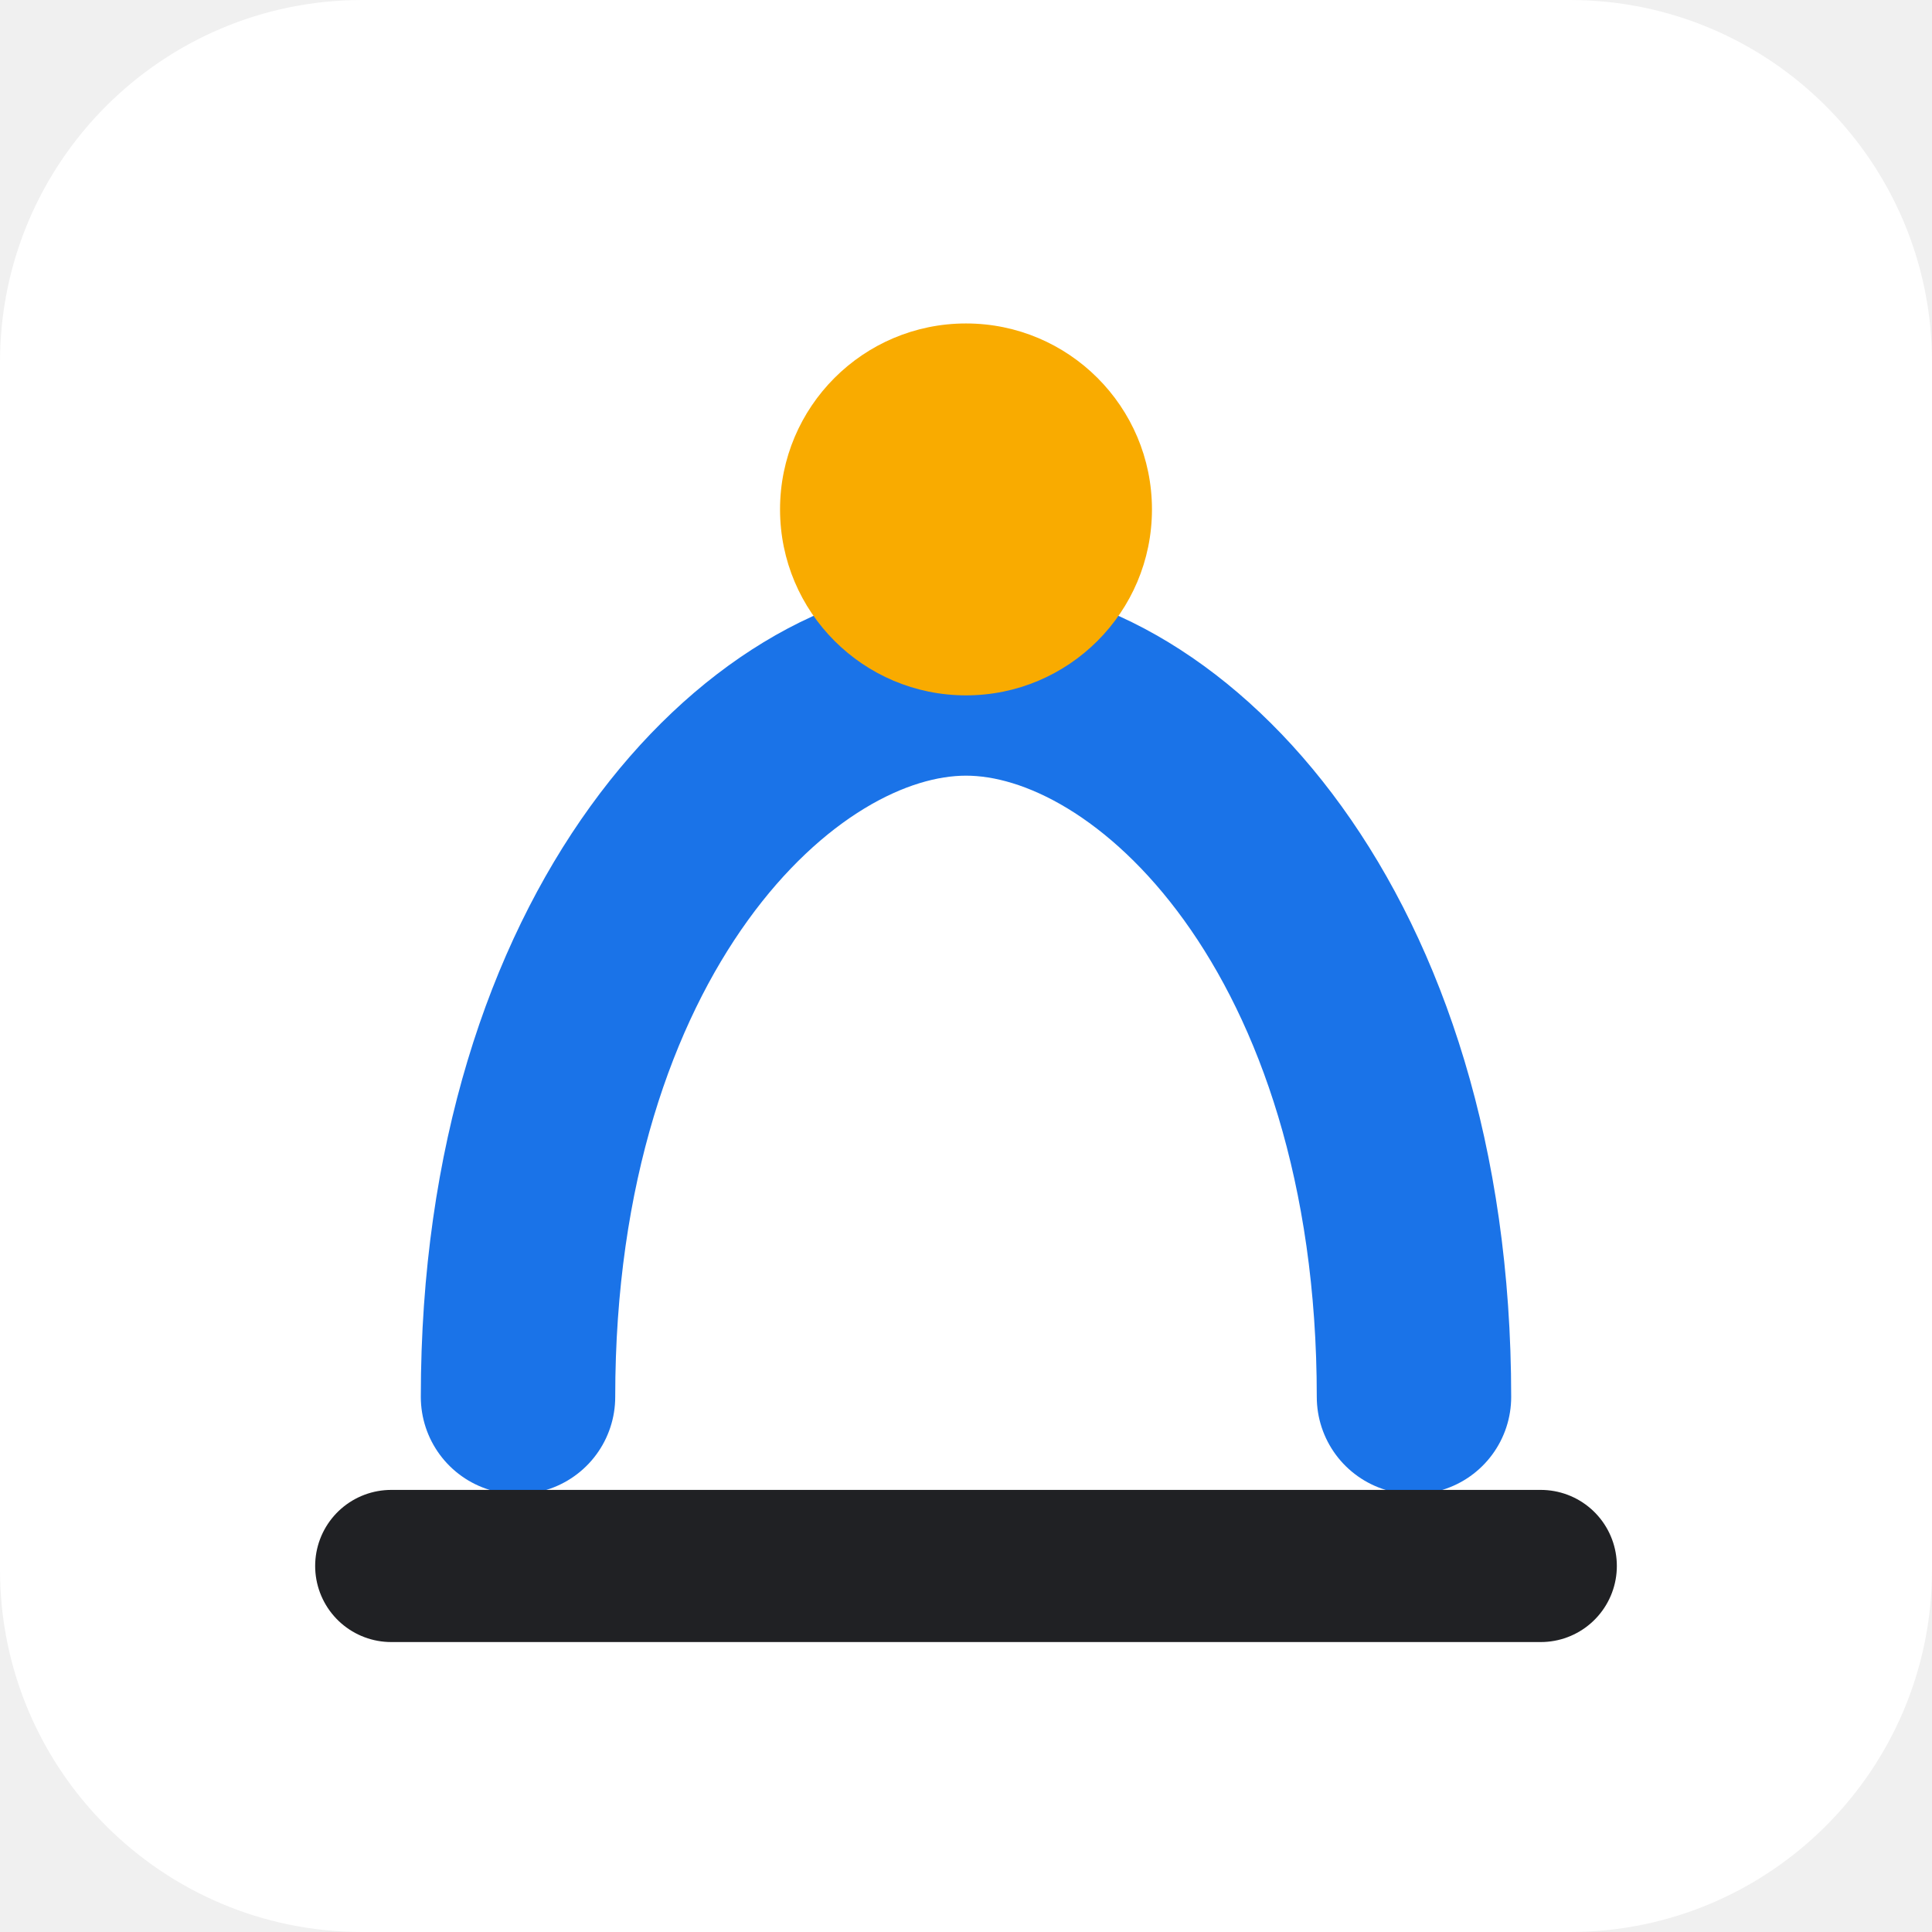
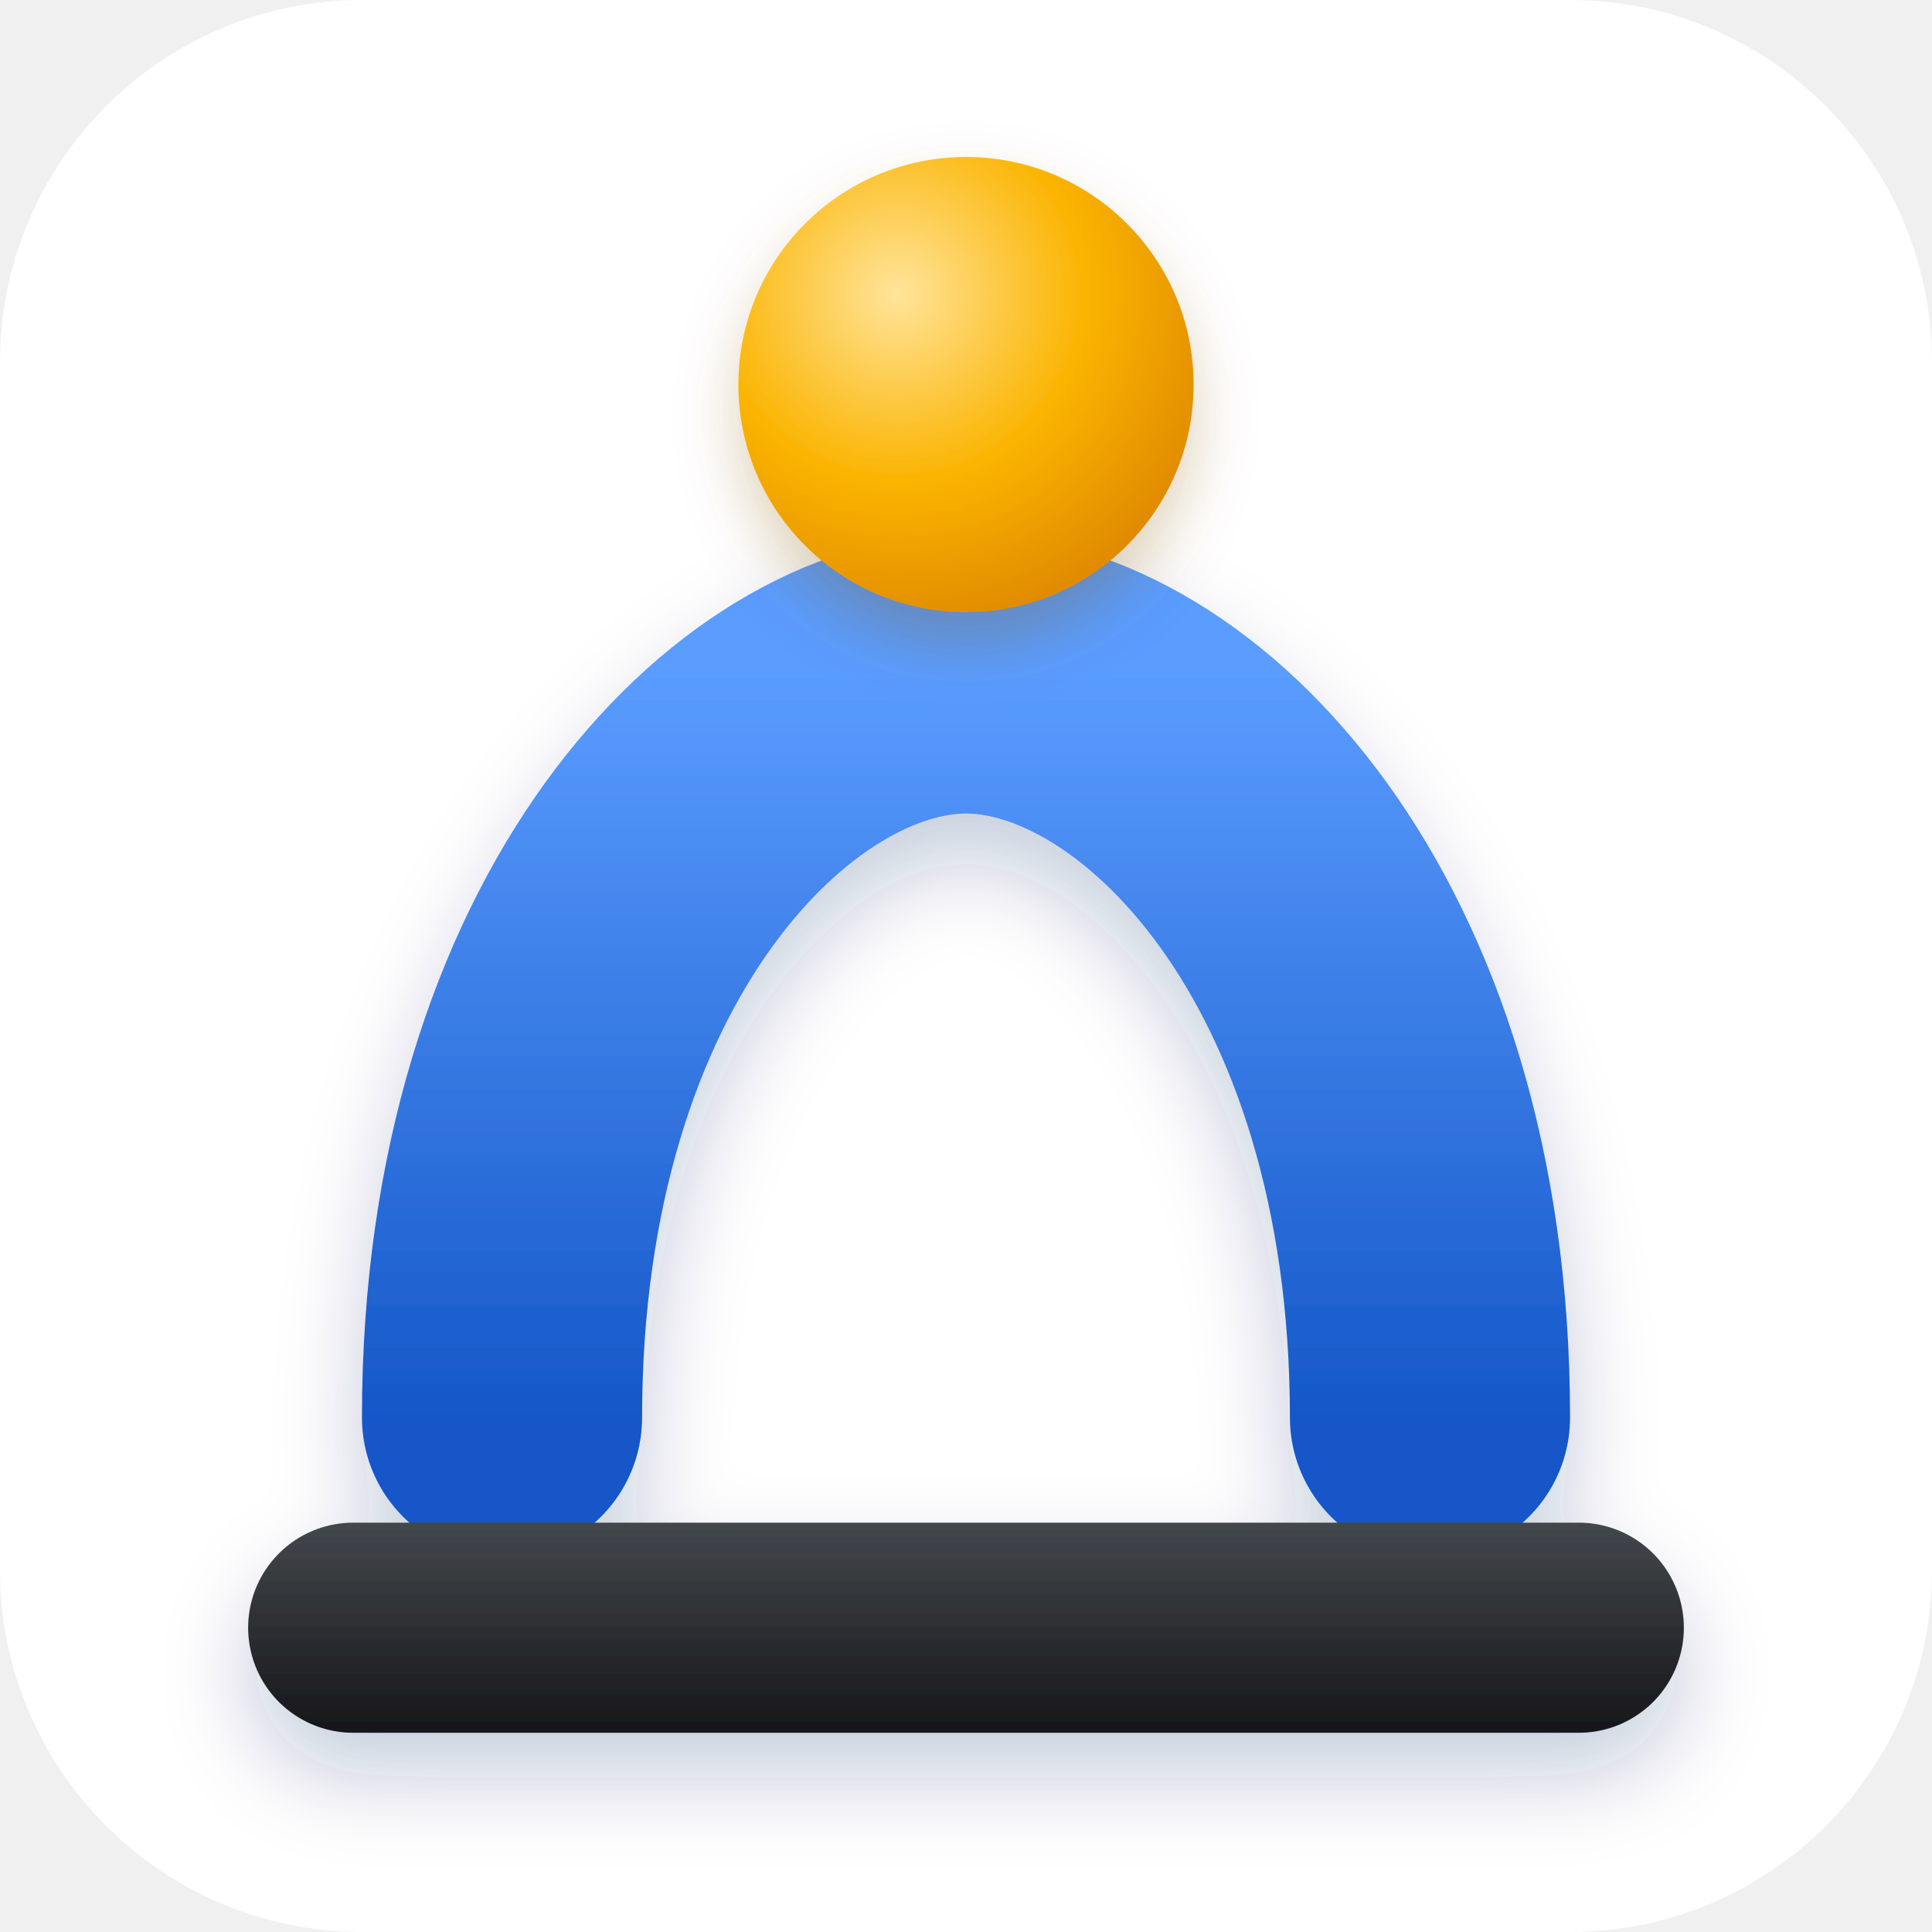
<svg xmlns="http://www.w3.org/2000/svg" viewBox="0 0 512 512">
+   <defs>
+     <linearGradient id="ga" x1="0" y1="0" x2="0" y2="1">
+       <stop offset="0" stop-color="#5a9cff" />
+       <stop offset="1" stop-color="#1557c8" />
+     </linearGradient>
+     <linearGradient id="gl" gradientUnits="userSpaceOnUse" x1="0" y1="384" x2="0" y2="432">
+       <stop offset="0" stop-color="#43474c" />
+       <stop offset="1" stop-color="#16171a" />
+     </linearGradient>
+     <radialGradient id="gd" cx="0.35" cy="0.3" r="0.75">
+       <stop offset="0" stop-color="#ffe49a" />
+       <stop offset="0.55" stop-color="#fbb400" />
+       <stop offset="1" stop-color="#e08a00" />
+     </radialGradient>
+     <filter id="sh" x="-20%" y="-20%" width="140%" height="170%">
+       <feDropShadow dx="0" dy="10" stdDeviation="10" flood-color="#0b2a66" flood-opacity="0.22" />
+     </filter>
+     <filter id="sh2" x="-30%" y="-30%" width="160%" height="170%">
+       <feDropShadow dx="0" dy="7" stdDeviation="7" flood-color="#8a5a00" flood-opacity="0.28" />
+     </filter>
+   </defs>
  <rect width="512" height="512" rx="96" fill="#ffffff" />
-   <g transform="translate(256 275) scale(1.12) translate(-256 -275)">
-     <path d="M150 360 C150 250 210 190 256 190 C302 190 362 250 362 360" fill="none" stroke="#1a73e8" stroke-width="46" stroke-linecap="round" />
-     <circle cx="256" cy="150" r="44" fill="#f9ab00" />
-     <path d="M120 400 H392" stroke="#202124" stroke-width="36" stroke-linecap="round" />
+   <g transform="translate(256 262) scale(1.16) translate(-256 -262)">
+     <g filter="url(#sh)">
+       <path d="M150 360 C150 250 210 190 256 190 C302 190 362 250 362 360" fill="none" stroke="url(#ga)" stroke-width="64" stroke-linecap="round" />
+       <path d="M116 408 H396" stroke="url(#gl)" stroke-width="48" stroke-linecap="round" />
+     </g>
+     <circle cx="256" cy="124" r="52" fill="url(#gd)" filter="url(#sh2)" />
  </g>
</svg>
